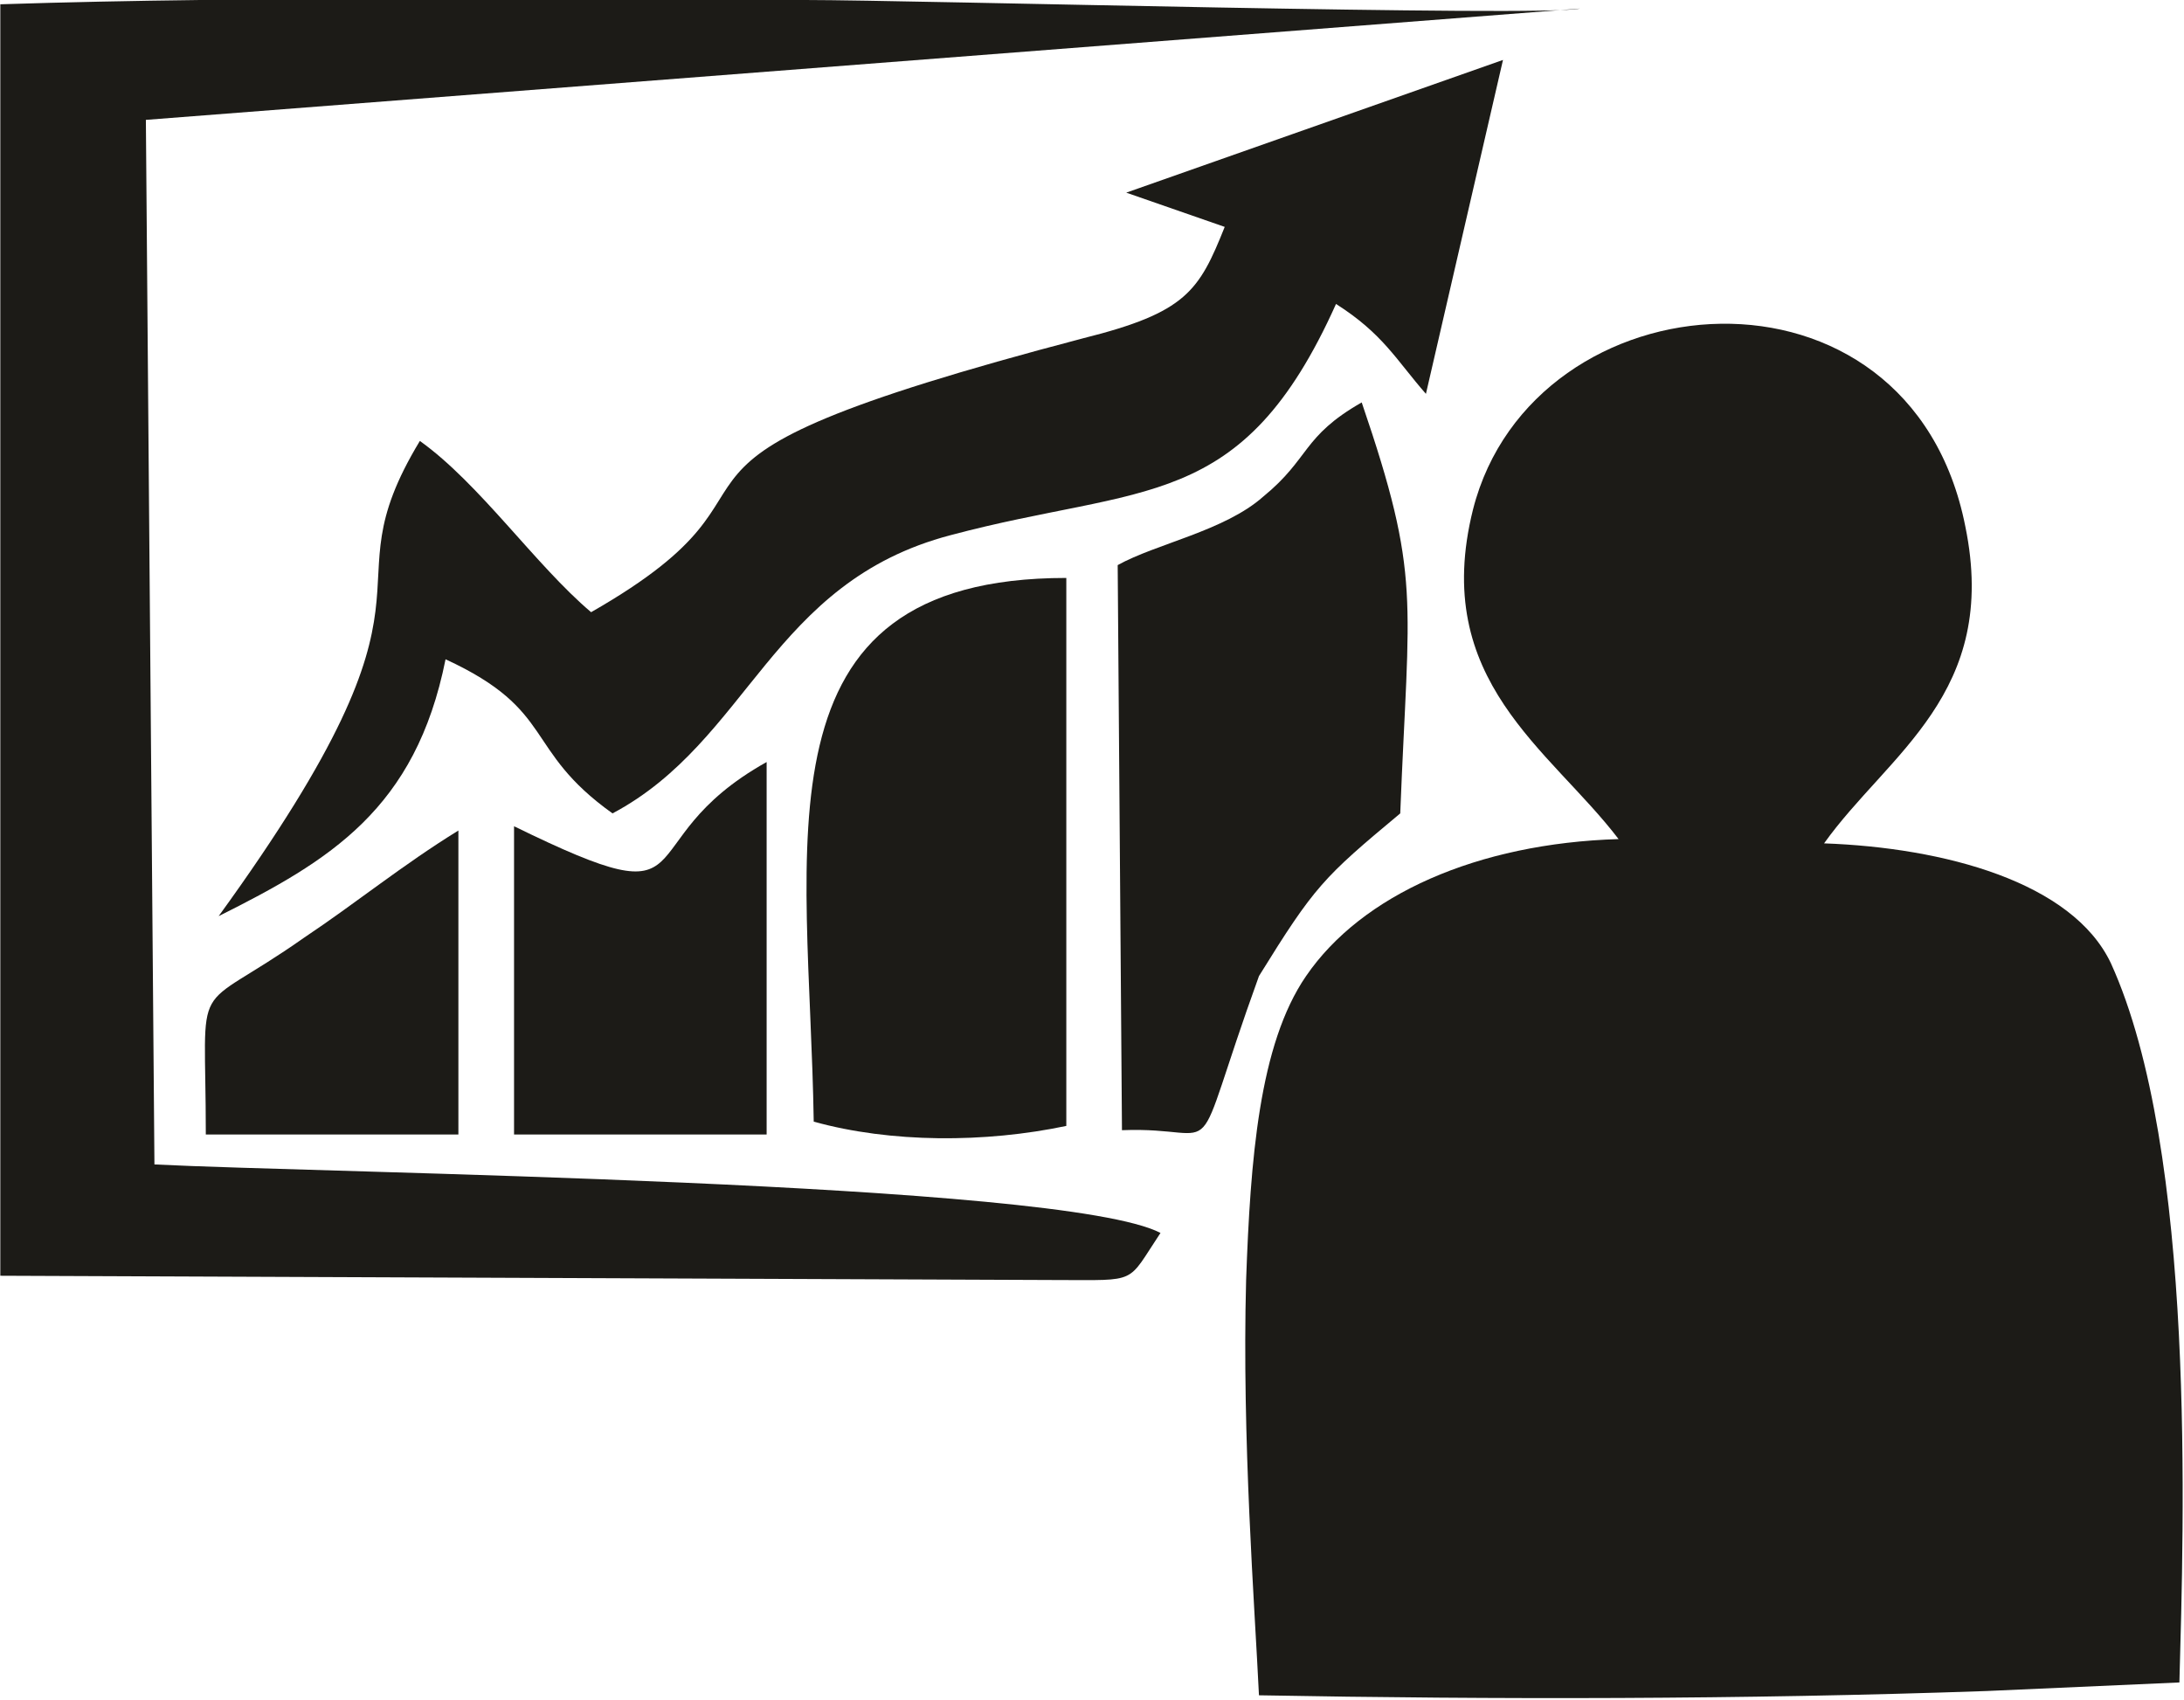
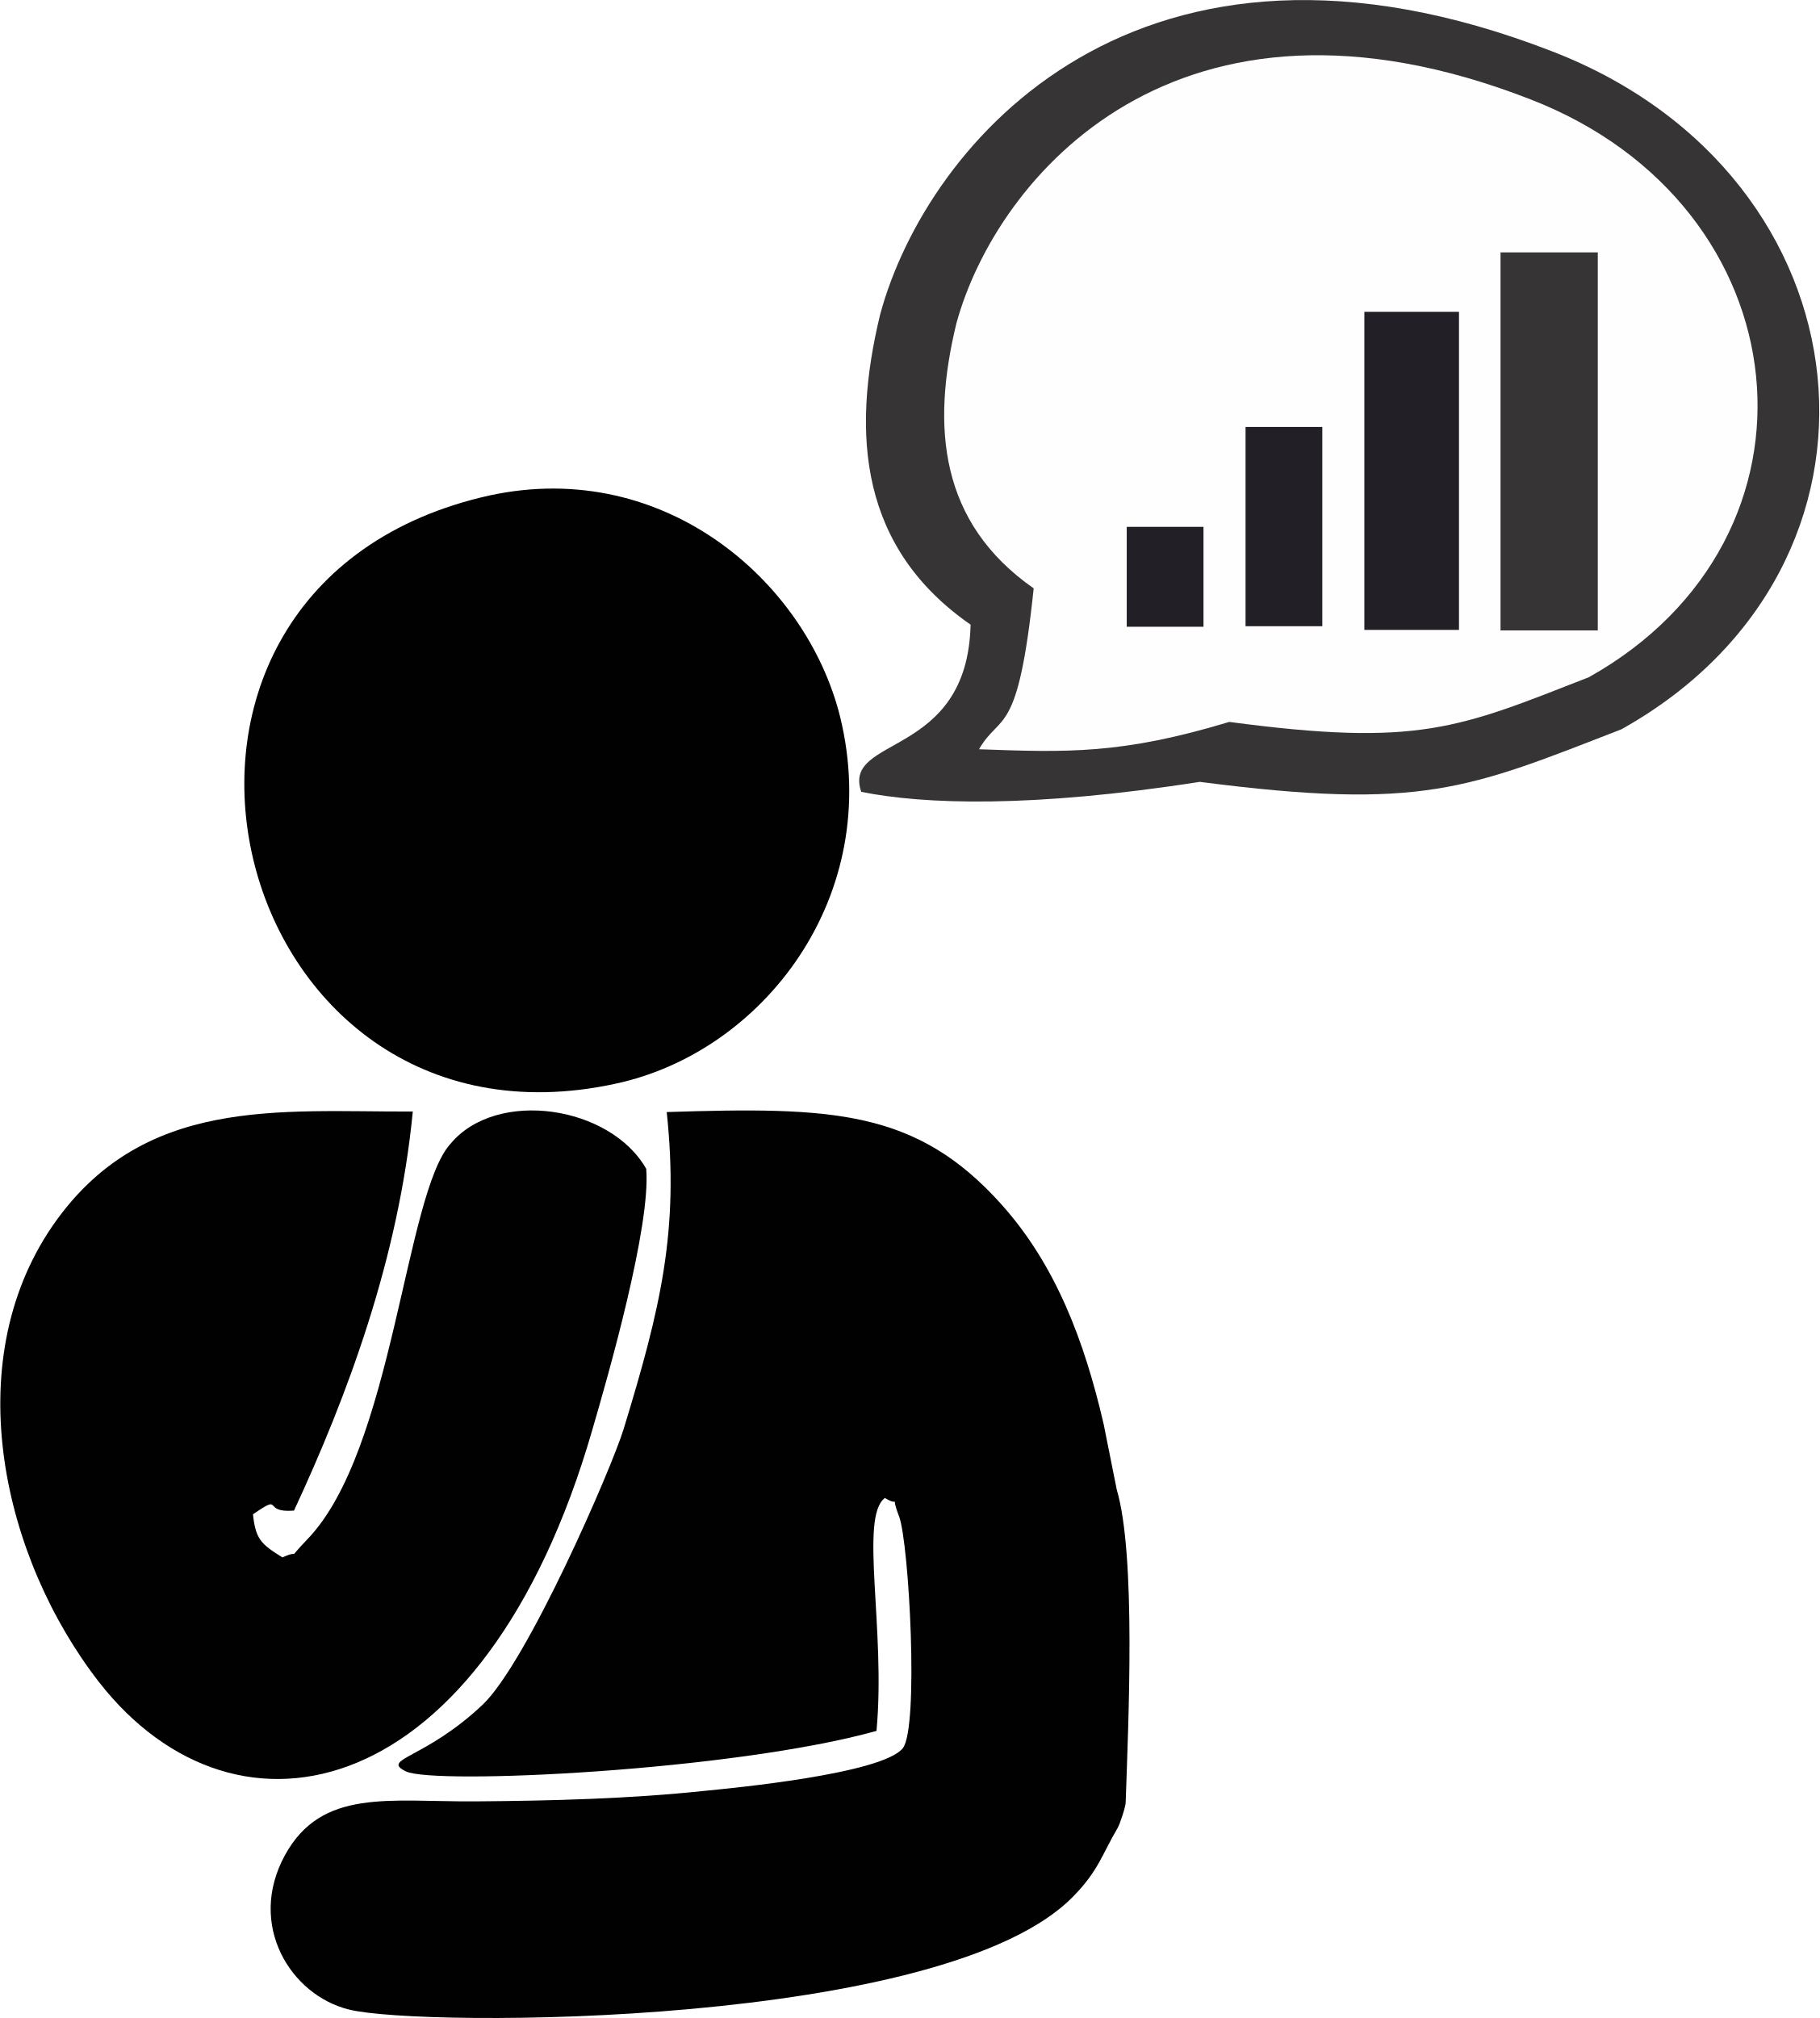
- <svg xmlns="http://www.w3.org/2000/svg" xml:space="preserve" width="11.434mm" height="8.898mm" version="1.1" style="shape-rendering:geometricPrecision; text-rendering:geometricPrecision; image-rendering:optimizeQuality; fill-rule:evenodd; clip-rule:evenodd" viewBox="0 0 510 397">
+ <svg xmlns="http://www.w3.org/2000/svg" xml:space="preserve" width="9.347mm" height="10.367mm" version="1.1" style="shape-rendering:geometricPrecision; text-rendering:geometricPrecision; image-rendering:optimizeQuality; fill-rule:evenodd; clip-rule:evenodd" viewBox="0 0 3460 3838">
  <defs>
    <style type="text/css">
   
-     .fil0 {fill:#1C1B17}
+     .fil1 {fill:#FEFEFE}
+     .fil0 {fill:#373435}
+     .fil3 {fill:#231F27}
+     .fil2 {fill:#010101}
   
  </style>
  </defs>
  <g id="Capa_x0020_1">
-     <g id="_701051616">
-       <path class="fil0" d="M0 298l247 1c19,0 16,1 24,-11 -23,-12 -196,-14 -235,-16l-2 -244 335 -26c-9,2 -156,-2 -181,-2 -63,0 -126,-1 -188,1l0 297z" />
-       <path class="fil0" d="M263 45l23 8c-6,15 -9,20 -33,26 -118,31 -59,32 -115,64 -13,-11 -26,-30 -40,-40 -23,38 11,31 -47,111 26,-13 46,-25 53,-60 26,12 18,21 39,36 32,-17 37,-54 79,-65 45,-12 68,-5 90,-54 11,7 14,13 21,21l18 -78 -88 31z" />
-       <path class="fil0" d="M261 132l1 132c25,-1 15,11 32,-36 13,-21 15,-23 33,-38 2,-51 5,-55 -9,-96 -14,8 -12,13 -23,22 -9,8 -25,11 -34,16z" />
-       <path class="fil0" d="M190 262c18,5 40,5 59,1l0 -128c-74,0 -60,62 -59,127z" />
-       <path class="fil0" d="M120 193l0 72 59 0 0 -87c-34,19 -12,38 -59,15z" />
-       <path class="fil0" d="M48 265l59 0 0 -71c-13,8 -24,17 -36,25 -27,19 -23,7 -23,46z" />
-       <path class="fil0" d="M464 395l45 -2c1,-37 4,-124 -16,-168 -9,-19 -39,-27 -67,-28 15,-21 41,-35 33,-74 -13,-66 -101,-59 -115,-4 -10,40 18,56 34,77 -33,1 -60,13 -73,32 -11,16 -13,43 -14,71 -1,37 2,76 3,97 55,1 113,1 170,-1z" />
+     <g id="_613143296">
+       <g>
+         <path class="fil0" d="M1638 1506c-37,-108 202,-62 208,-318 -209,-145 -228,-359 -172,-590 88,-326 492,-806 1279,-500 612,237 688,978 131,1289 -291,113 -378,155 -802,100 -320,50 -525,43 -644,19z" />
+         <path class="fil1" d="M1862 1425c41,-71 74,-19 104,-306 -179,-125 -195,-307 -147,-504 76,-278 420,-688 1092,-426 521,202 586,833 111,1099 -248,97 -323,133 -684,85 -205,62 -309,58 -476,52z" />
+       </g>
+       <g>
+         <path class="fil2" d="M2141 3428c5,-151 20,-470 -17,-595l-25 -125c-36,-155 -90,-301 -194,-417 -162,-181 -322,-186 -637,-176 24,226 -12,374 -82,603 -23,75 -183,443 -268,524 -110,104 -195,103 -146,127 54,26 622,-1 895,-77 18,-192 -33,-407 16,-443 33,20 8,-14 27,35 19,51 38,402 7,441 -40,49 -326,76 -377,81 -141,15 -291,19 -437,20 -164,1 -291,-25 -361,102 -73,133 11,267 122,294 136,34 1136,35 1378,-216 47,-48 54,-79 84,-130 4,-7 15,-40 15,-48z" />
+         <path class="fil2" d="M188 3199c264,338 733,230 938,-478 31,-106 112,-389 103,-498 -68,-120 -284,-153 -372,-48 -87,95 -109,584 -273,753 -44,46 -7,16 -47,34 -40,-25 -51,-34 -56,-82 60,-41 15,-2 78,-7 101,-217 199,-479 226,-759 -254,1 -516,-31 -687,220 -177,261 -93,629 90,865z" />
+         <path class="fil2" d="M915 946c-754,184 -488,1277 256,1115 280,-60 510,-356 427,-697 -65,-263 -344,-501 -683,-418z" />
+       </g>
+       <rect class="fil3" x="2369" y="812" width="146" height="379" />
+       <rect class="fil3" x="2595" y="593" width="180" height="605" />
+       <rect class="fil0" x="2854" y="480" width="185" height="719" />
+       <rect class="fil3" x="2143" y="1002" width="146" height="190" />
    </g>
  </g>
</svg>
